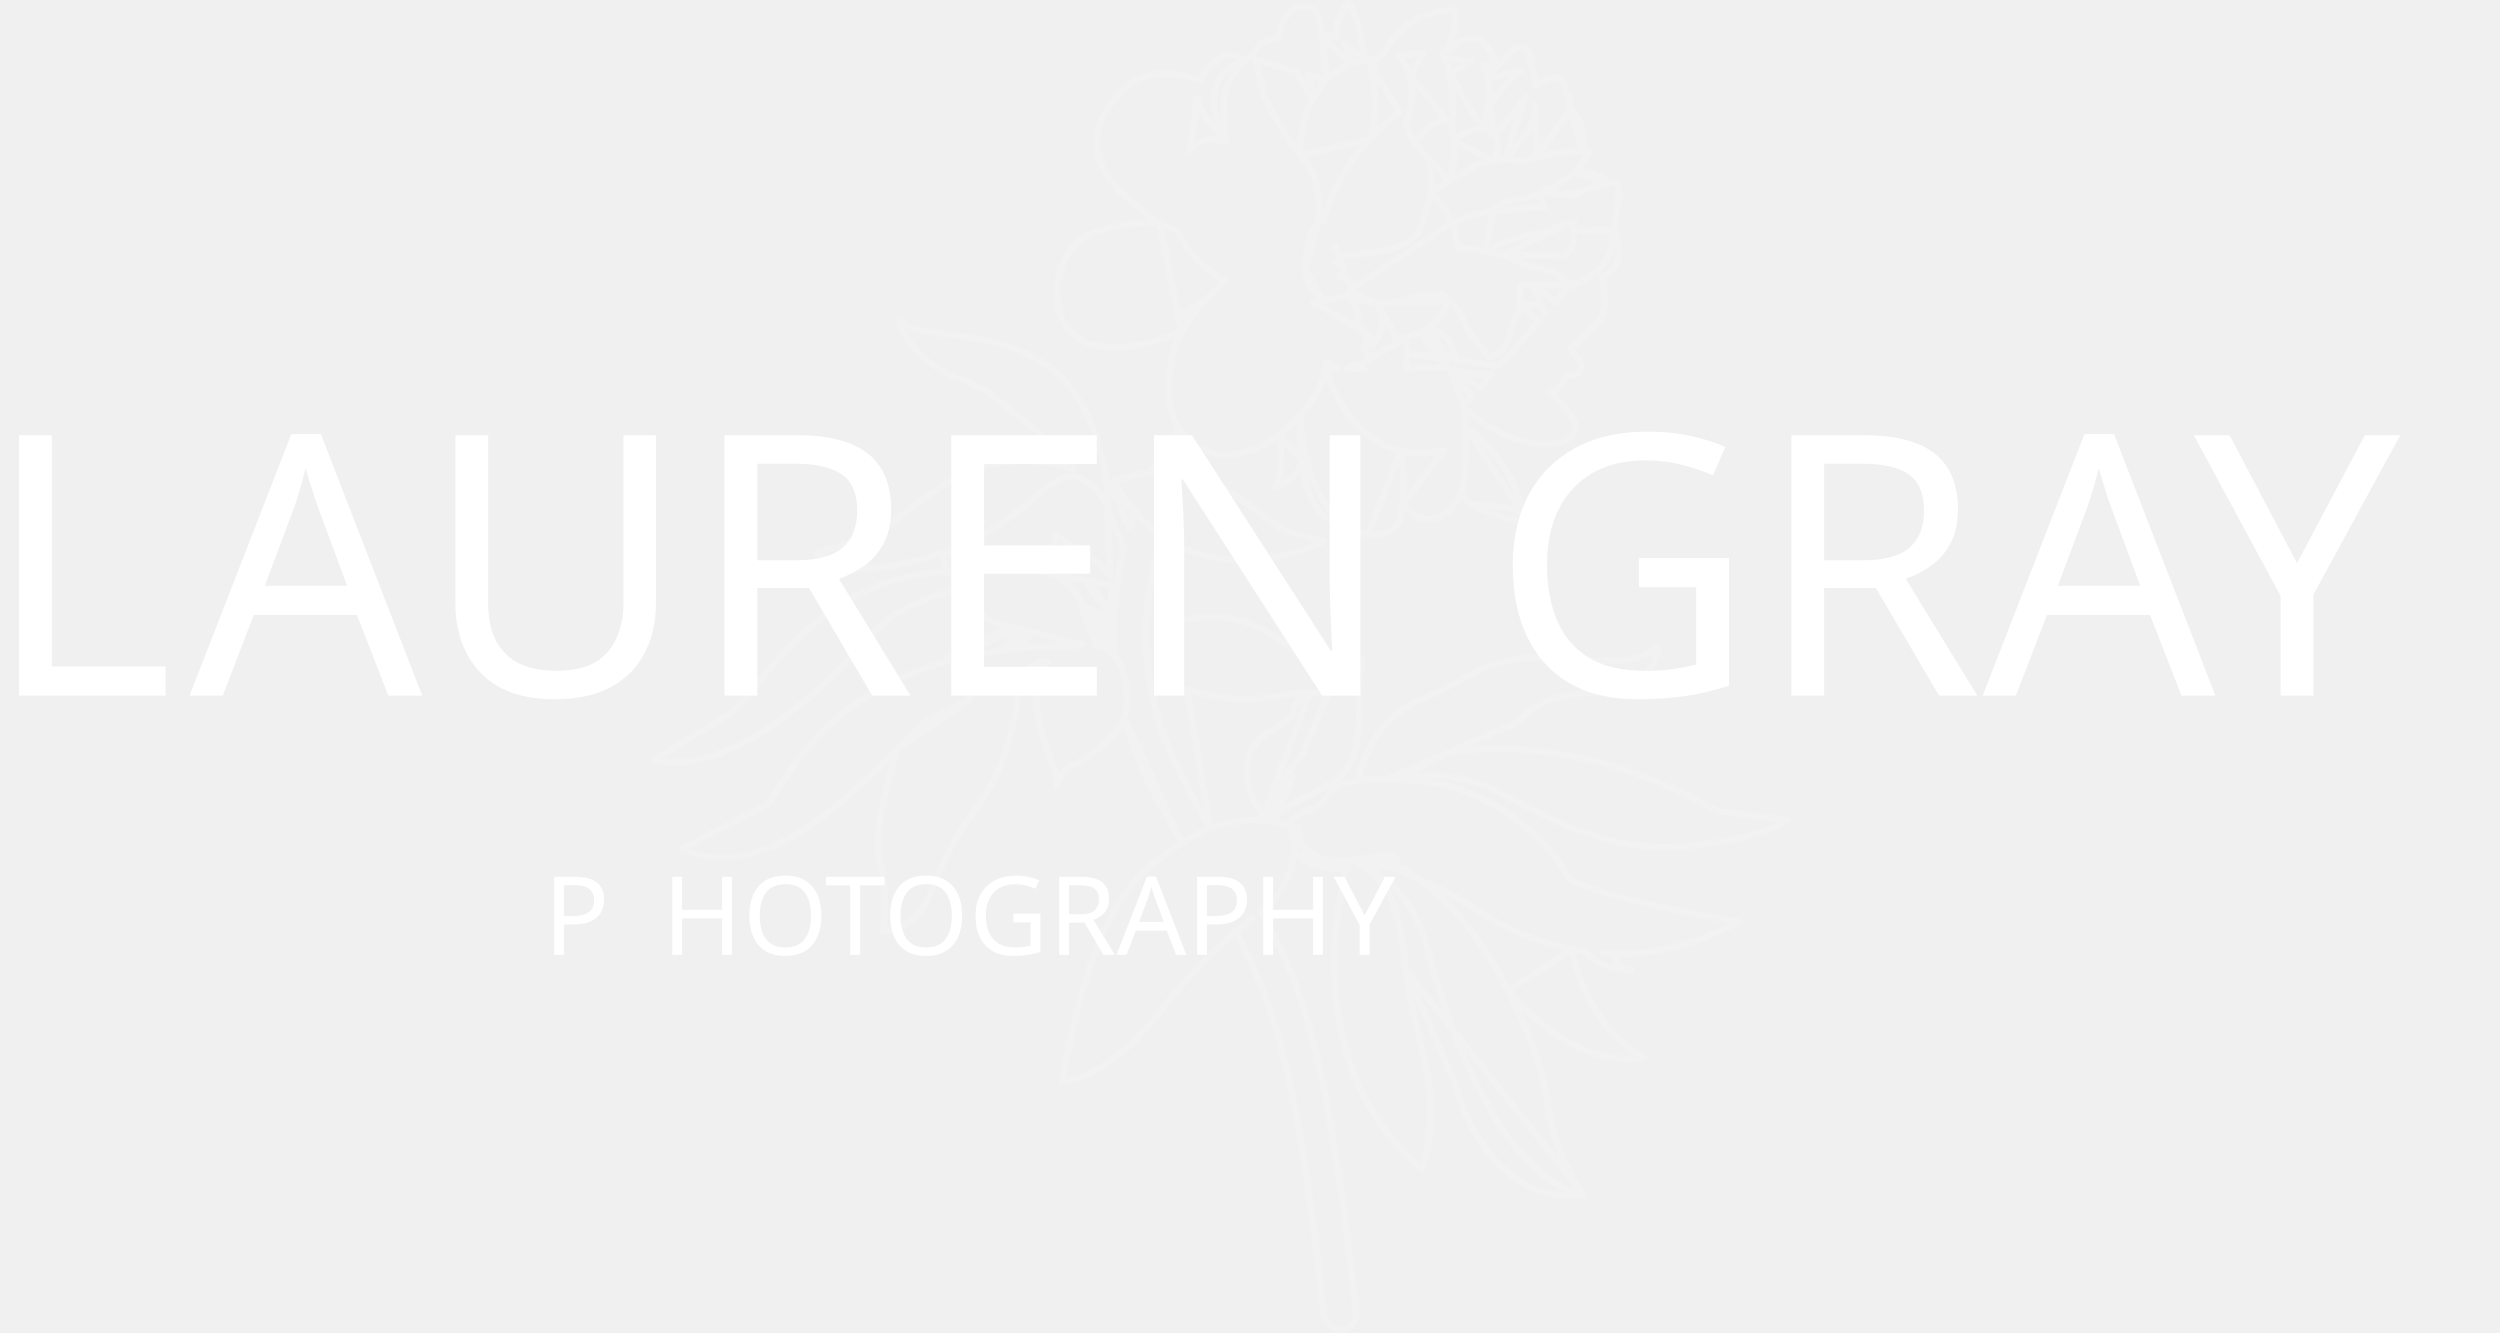
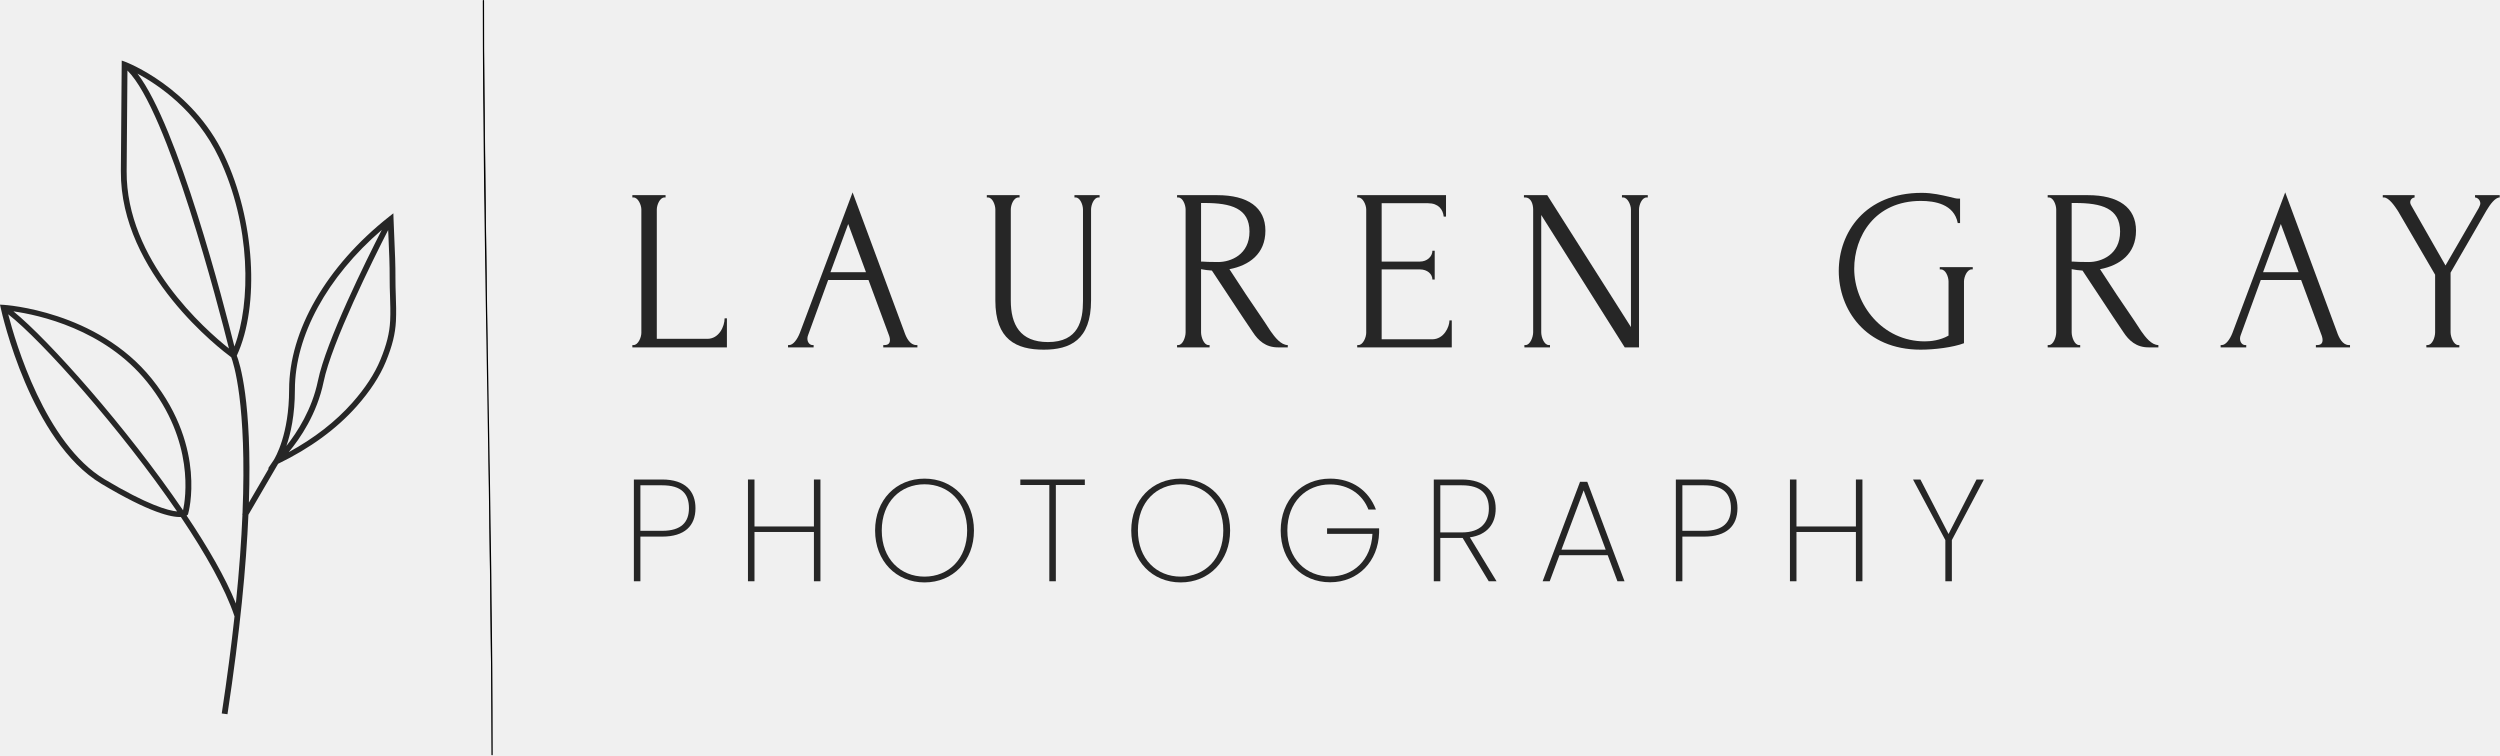
- <svg xmlns="http://www.w3.org/2000/svg" width="100%" height="100%" viewBox="0 0 574 306" version="1.1" xml:space="preserve" style="fill-rule:evenodd;clip-rule:evenodd;stroke-linejoin:round;stroke-miterlimit:10;">
-   <g>
-     <path d="M269.989,142.813c3.279,-0.945 7.573,-1.55 12.617,-0.813c9.28,1.355 19.215,11.018 23.191,15.268l0.001,-0.002l7.082,-5.901l0.001,-0.001l-0.001,0.001l0.001,-0.001c0,0 -1.176,5.421 -0.98,8.542c0.197,3.121 1.271,15.335 -5.684,19.561c-5.646,3.428 -11.251,5.461 -13.152,7.677l-0.68,1.595c-0.004,-0.555 0.238,-1.08 0.68,-1.595l3.801,-8.92l-6.116,10.259c3.647,0.449 5.866,1.547 5.866,1.547c2.793,11.707 -6.61,19.011 -6.61,19.011c0,0 -0.148,0.098 -0.428,0.295c9.172,15.999 15.706,34.613 21.723,91.663c0.399,3.744 -2.878,4.206 -2.878,4.206c-3.822,0.259 -4.546,-3.532 -4.546,-3.532c-5.587,-53.923 -11.744,-72.563 -20.104,-87.636l3.782,-3.205c-4.044,3.109 -12.548,10.282 -21.357,21.624c-12.203,15.705 -22.34,15.983 -22.34,15.983c7.202,-40.09 16.31,-48.217 29.246,-55.928c1.633,-0.975 3.228,-1.743 4.77,-2.341c-2.4,-4.082 -4.944,-8.688 -7.628,-14.153c-4.547,-9.254 -6.565,-18.294 -7.008,-26.684l-0.043,-0.429l-0.48,-0.112c0,0 0.162,0.021 0.476,0.065l-0.279,-2.817c0,0 0.078,-0.058 0.23,-0.161c-0.026,-8.551 1.516,-16.331 3.544,-22.848l3.303,19.782Zm47.097,36.065l-5.283,-0.146c0,0 2.744,-13.498 14.305,-18.091c11.561,-4.59 15.576,-10.316 28.901,-9.565c13.326,0.75 20.866,1.848 25.671,-2.741c0,0 0.388,9.641 -14.405,10.559c-14.794,0.921 -15.872,5.971 -18.808,7.348c-2.848,1.336 -27.396,11.978 -28.929,12.642c0.725,0.012 1.489,0.037 2.292,0.078l11.87,-6.228c27.628,-3.76 50.23,7.285 59.245,12.245c0.889,0.488 1.78,0.913 2.665,1.282l15.652,2.034c0.002,0 0.002,-0.001 0.002,-0.001l0,0.001l0.001,0l-0.002,0.001c-0.076,0.084 -3.64,3.96 -22.924,5.959c-19.498,2.019 -33.698,-7.9 -44.871,-13.136c-11.036,-5.171 -21.393,-2.228 -21.636,-2.157c2.857,0.143 6.218,0.475 10.173,1.058c0,0 18.807,3.681 29.487,21.86c0.57,0.29 1.126,0.565 1.669,0.822c9.503,4.502 37.134,8.911 37.134,8.911l-0.001,0l0.001,0l-0.003,0.001c-11.544,6.195 -22.106,7.879 -31.175,7.318l2.079,0.207c0,0 1.173,3.491 4.31,3.675c0,0 -7.131,0.07 -10.378,-4.279l0.02,0.002c-14.727,-2.021 -24.863,-9.614 -27.852,-11.426c-4.837,-2.932 -11.246,-5.592 -11.651,-5.759c15.745,8.937 28.647,37.702 30.364,50.485c1.725,12.848 7.168,20.58 8.449,22.25l0.272,0.343c-23.223,2.387 -29.786,-25.992 -29.786,-25.992l-11.171,-25.623c0,0 0.393,4.501 4.118,19.745c3.708,15.18 -0.358,25.805 -0.393,25.898l0,0.001l-0.001,-0.001l0,0c-27.343,-23.391 -19.732,-60.196 -17.341,-69.219c-7.934,1.126 -12.022,-3.515 -12.022,-3.515l12.022,3.515c0.177,-0.67 0.326,-1.187 0.43,-1.534c-11.759,0.314 -11.427,-6.229 -11.427,-7.194c0,-0.096 0.055,-0.24 0.169,-0.421l-2.968,-0.563c0,0 2.433,-2.802 5.079,-3.537c2.644,-0.739 3.329,-1.745 4.409,-3.489c0.772,-1.252 3.302,-3.54 12.238,-3.623Zm-6.173,18.832c2.242,1.107 7.094,4.088 9.024,9.858c2.545,7.624 2.836,15.247 2.836,15.247l10.998,13.86c6.113,16.111 15.969,34.597 29.959,37.755l-0.002,-0.002c-0.011,-0.014 -0.107,-0.128 -0.27,-0.341l-29.687,-37.412c-2.962,-7.809 -5.045,-15.06 -6.293,-19.737c-3.824,-14.329 -14.655,-18.148 -14.655,-18.148l4.955,0.055c2.321,0.364 4.609,1.229 6.839,2.491l-1.783,-1.751l-11.921,-1.875Zm35.396,29.745c0,0 14.385,18.434 31.139,15.266c0,0 -12.414,-5.471 -16.606,-24.741l-14.533,9.475Zm-139.536,-153.606c5.817,4.521 20.053,1.236 32.898,9.555c12.856,8.334 14.325,27.482 14.325,27.482c0,0 1.63,1.391 2.758,3.955l3.868,2.727c-0.33,0.924 -0.656,1.875 -0.966,2.854l-0.187,0.522c-0.748,-0.91 -1.566,-2.254 -2.02,-4.064c-0.184,-0.745 -0.425,-1.425 -0.695,-2.039l-2.663,-1.877l0.151,3.291c0.202,0.454 0.39,0.937 0.561,1.451c1.503,4.508 2.63,6.345 3.182,8.214l0.045,0.228c-1.441,5.855 -2.489,12.822 -2.372,20.515c0.017,0.026 0.034,0.052 0.051,0.079l-0.05,-0.041c0.003,0.177 0.006,0.354 0.01,0.531l0.078,1.687c0.073,0.009 0.145,0.017 0.214,0.026l-0.214,-0.026l0.07,1.519c2.377,2.751 3.176,7.515 2.882,11.833c-0.053,0.788 -0.252,1.577 -0.565,2.356l13.191,28.895c-2.463,-4.188 -5.083,-8.929 -7.857,-14.579c-2.38,-4.849 -4.125,-9.627 -5.349,-14.279c-2,4.922 -8.514,9.431 -11.468,10.855c-2.748,1.323 -3.61,3.652 -3.844,4.524l-0.076,0.342l-0.001,-0.003c0,0.002 0,0.003 0,0.003c0,-0.003 0,-0.005 0,-0.008c-0.005,-0.135 -0.004,-0.286 0.001,-0.453c-0.158,-4.525 -5.176,-11.625 -4.706,-21.122c0.154,-3.081 1.234,-5.296 2.642,-6.884c-0.043,-0.001 -0.63,-0.018 -1.645,0.057l-5.084,2.644c-0.246,21.195 -11.489,33.113 -11.489,33.113c0,0 -5.093,7.349 -8.522,16.714c-3.43,9.37 -11.074,9.37 -11.074,9.37l0,-0.002l0,0.001l0,-0.001c0.017,-0.127 1.163,-8.783 -0.881,-16.437c-2.054,-7.715 4.29,-25.641 4.29,-25.641l16.469,-11.286l-10.97,5.707c-13.07,13.045 -34.73,37.973 -55.241,28.742c-0.004,-0.001 -0.007,-0.002 -0.007,-0.002l0.001,0l0,0l0,0l19.812,-10.306c7.42,-11.319 20.687,-36.407 70.558,-36.321c0.9,-0.237 1.5,-0.302 1.529,-0.305c-0.077,-0.021 -3.741,-1.024 -11.333,-2.872l-2.966,3.584c0,0 0.468,-2.885 2.843,-3.614c-0.445,-0.108 -0.903,-0.219 -1.375,-0.333l-5,4.329c0.808,-2.21 4.406,-4.055 4.974,-4.335c-0.536,-0.13 -1.089,-0.263 -1.66,-0.4l-16.787,7.382c3.252,-4.706 15.828,-7.206 16.767,-7.387c-1.011,-0.242 -2.076,-0.495 -3.196,-0.76c-5.388,-1.273 -8.861,-4.741 -11.054,-8.185c-0.148,0.031 -12.691,2.716 -18.926,9.838c-6.27,7.162 -30.372,33.796 -50.653,29.295c0,0 -0.001,0 -0.001,0l18.093,-10.948c0.596,-0.63 1.196,-1.296 1.798,-1.999c10.285,-12.03 22.626,-29.478 47.612,-30.214c-1.042,-2.531 -1.386,-4.434 -1.39,-4.46c-0.505,0.179 -1.021,0.356 -1.548,0.531c-21.531,7.167 -27.038,-0.411 -27.038,-0.411l0,0l14.605,-4.767c2.654,-2.198 6.014,-4.903 9.862,-7.699c8.163,-5.939 18.719,-12.01 34.61,-6.821c0,0 0.001,0 0.001,0l0,0c0,0 -2.072,-2.736 -5.476,-6.264l-14.399,-11.554c-1.705,-0.957 -3.465,-1.788 -5.257,-2.43c-13.45,-4.825 -14.769,-13.64 -14.769,-13.64l0.002,0.002c-0.001,-0.002 -0.002,-0.002 -0.002,-0.002l0.023,0.018Zm114.007,123.719l-1.469,-1.443l-8.74,1.42c0.105,0.05 0.219,0.104 0.341,0.164c0.055,-0.011 4.356,-0.897 9.868,-0.141Zm-48.225,-39.387l5.34,31.981c5.066,-1.961 9.547,-2.087 12.854,-1.679c-0.024,-0.061 -1.318,-3.494 6.162,-12.596c0.689,-0.839 1.386,-1.73 2.083,-2.655l6.003,-14.088c-2.835,-0.098 -7.31,-0.142 -9.849,0.394c-3.029,0.639 -12.142,2.319 -22.593,-1.357Zm17.154,30.114c0,0 0.346,-1.112 -1.911,-4.876c-2.251,-3.768 -2.843,-11.572 3.43,-15.341c6.269,-3.762 5.29,-3.028 5.781,-5.235c0.488,-2.203 3.72,-3.753 3.72,-3.753l-11.02,29.205Zm-36.347,-39.672c0.953,0.398 1.765,1.019 2.447,1.806c-0.033,-0.507 -0.06,-1.011 -0.083,-1.513l-2.364,-0.293Zm-4.207,-7.221c1.744,4.933 2.603,6.9 2.61,6.914l1.058,0.111c0.185,0.057 0.364,0.123 0.539,0.196c0.177,0.022 1.41,0.175 2.364,0.293c-0.025,-0.565 -0.044,-1.126 -0.057,-1.684l-0.025,-0.543l-6.489,-5.287Zm1.141,3.151c0,0 2.152,0.799 4.361,4.229l-4.361,-4.229Zm3.946,-28.298c-2.744,-6.175 -8.034,-6.952 -8.034,-6.952c-7.815,0.873 -9.96,10.467 -30.049,17.583l0,0c0.068,0.021 6.908,2.135 12.955,2.517c6.073,0.378 16.557,1.851 19.004,9.013c0.375,1.096 0.72,2.089 1.037,2.985c0.099,0.033 3.971,1.347 6.487,5.236l-0.131,-2.838l-7.17,-4.741c0,0 3.766,0.618 7.168,4.695l-0.115,-2.486c-2.06,-2.057 -4.328,-5.052 -6.383,-8.035l-7.024,-1.04c0,0 -0.724,-4.327 0.447,-9.429c0,0 1.571,1.511 4.217,2.797c1.73,0.839 5.671,3.293 8.331,6.743l-0.74,-16.048Zm1.15,24.952l-0.326,-7.078l-5.186,-0.768l5.512,7.846Zm51.497,-132.53c-0.687,-4.108 2.516,-7.927 2.516,-7.927c3.23,3.168 3.694,12.768 3.694,12.768l-4.376,-3.371c0.73,0.958 1.323,2.386 1.587,4.498c1.218,-0.486 2.56,-0.869 4.039,-1.127c0,0 0.168,0.516 0.385,1.444c0.033,-0.042 1.114,-1.391 2.561,-2.292c5.982,-11.357 16.65,-10.267 16.65,-10.267c0.587,7.028 -2.659,9.84 -2.659,9.84l-0.004,0c1.532,2.965 2.951,8.143 2.013,16.724c0.606,2.49 1.298,7.323 -0.526,12.61c1.713,-1.027 3.748,-2.229 5.732,-3.356c1.375,-0.782 2.846,-1.21 4.247,-1.42l-8.803,-4.366c0,0 2.35,-3.029 7.351,-3.029c0,0 1.1,0.559 1.9,1.657l-1.433,-7.027c0,0 4.77,-5.995 7.613,-8.077l-7.69,2.133c0.489,2.742 0.505,6.661 -1.42,11.314l-7.271,-12.14c0,0 1.889,-2.055 4.654,-2.984l-5.91,-1.079c0,0 2.205,-4.326 6.172,-4.46c3.97,-0.139 5.773,6.641 5.773,6.641l-2.931,-0.535c0.303,0.727 0.68,1.828 0.933,3.241c0.103,-0.152 4.927,-7.284 7.413,-7.284c2.517,0 2.486,4.54 2.486,4.54l-0.003,0.001c0.25,0.169 0.385,0.474 0.451,0.831l0,-0.001c0,0 0.275,1.466 0.439,3.49c0.047,-0.028 2.988,-1.832 4.547,-1.832c1.568,0 2.005,0.549 2.104,1.375c0.098,0.827 0,2.11 0.979,2.665c0.981,0.551 0,4.133 -0.585,4.775c-0.58,0.636 -6.66,9.283 -6.768,9.436c2.829,-0.715 7.179,-1.493 12.058,-1.226c0,0 -1.869,6.119 -11.798,9.705c0.227,-0.021 4.113,-0.357 8.557,0.204l0.009,-0.324c0,0 6.464,-2.507 8.819,-2.439c2.348,0.07 0.733,5.994 0.733,5.994l-0.542,4.836l-9.25,0.169l0.06,-2.137l-0.392,0.115c1.423,6.805 -2.17,7.809 -2.17,7.809l-13.834,-0.226l15.489,-7.431l-2.88,0.848c-0.929,0.627 -2.438,1.213 -4.85,1.666c-7.292,1.368 -11.665,3.91 -11.734,3.951c2.987,0.575 5.382,1.367 6.001,1.701c1.027,0.549 3.822,1.924 6.907,2.34c3.061,0.407 6.986,3.766 7.053,3.823l0,0c0,0 9.797,-2.558 9.6,-12.628c0,0 3.724,8.653 -2.936,10.643c0,0 1.957,6.791 -0.196,9.734c-2.159,2.936 -6.857,6.796 -6.857,6.796l2.545,3.486c0,0 0.587,2.943 -3.526,2.758c0,0 -1.862,4.409 -4.069,3.761c0,0 1.473,0.557 4.999,5.1c3.528,4.549 -1.615,6.201 -1.615,6.201c-0.403,0.11 -0.806,0.203 -1.206,0.281l0,0l0,0c-10.641,2.075 -20.009,-6.574 -21.622,-8.161c0.311,1.353 0.369,2.557 0.27,3.612l0.002,-0.003c0,0 0.033,0.205 0.062,0.966c12.014,9.014 13.228,19.885 13.248,20.069c2.234,0.773 4.907,1.142 4.907,1.142c-6.799,1.348 -13.008,-1.372 -16.508,-3.431l-0.005,0l-0.026,-0.018c-1.853,-1.093 -2.938,-1.995 -2.938,-1.995l2.938,1.995c0.01,0.006 0.021,0.012 0.031,0.018c0.201,0.005 7.651,0.212 9.822,1.501c0.502,0.298 1.12,0.56 1.777,0.787l-13.246,-20.066c0.048,1.208 0.088,3.817 -0.018,9.226c-0.177,8.815 -5.118,11.984 -8.645,11.984c-3.526,0 -5.546,-3.584 -5.546,-3.584l9.333,-12.266c-2.171,0.557 -5.827,1.104 -9.984,0.101c0.03,0.219 1.768,12.89 -0.567,16.575c-1.257,1.991 -3.694,2.955 -6.836,2.662l7.401,-19.237c-1.647,-0.398 -3.373,-1.039 -5.116,-2.019c-8.707,-4.897 -11.966,-16.376 -12.047,-16.665c-0.888,3.873 -2.742,6.846 -4.628,9.107l0.001,0.003l-0.002,-0.002c-1.861,2.232 -3.754,3.771 -4.781,4.799c-2.199,2.194 -11.238,8.489 -19.002,4.326c-0.326,0.472 -1.715,2.533 -3.465,5.864c2.031,0.393 4.109,1.049 6.151,2.071c7.337,3.666 11.613,8.187 16.6,10.924l8.531,2.438l0.002,0l-0.001,0l0,0l0,0c-0.157,0.081 -30.905,15.905 -48.2,-13.773l-0.001,-0.001l0.001,0.001l0,-0.001c0,0 4.54,-1.921 10.595,-2.13l-1.675,-0.142c2.794,-5.701 5.193,-9.051 5.355,-9.276l3.077,1.958c-0.828,-0.719 -1.529,-1.494 -2.115,-2.324l0,0.002l-0.001,-0.003c-2.965,-4.201 -2.982,-9.801 -1.721,-16.603c0.962,-5.179 4.5,-9.87 7.519,-13.065c-0.106,0.087 -2.537,2.057 -6.012,4.344l0.554,2.796c0,0 -6.308,2.957 -13.135,3.55l-0.012,0.003l0.005,-0.003c-2.607,0.226 -5.29,0.107 -7.726,-0.653c-8.822,-2.758 -9.698,-14.878 -4.408,-21.768c5.291,-6.888 20.344,-6.021 20.344,-6.021l4.22,21.298l6.172,-3.548c2.519,-2.665 4.677,-4.289 4.677,-4.289c-6.227,-3.758 -9.419,-7.945 -10.916,-11.843c-0.402,0.047 -3.584,0.082 -12.695,-8.451c-9.797,-9.184 -5.876,-18.553 0.981,-24.432c6.794,-5.823 16.617,-1.568 16.801,-1.487c0.98,-2.098 2.787,-3.793 4.36,-4.94c3.528,-2.573 5.558,0.886 5.558,0.886c0,0 -12.024,2.05 -3.99,18.031l0,0c0,0 -0.389,-2.937 -0.389,-9.183c0,-6.111 6.603,-10.807 6.882,-11.002c0.616,-1.36 2.061,-3.327 5.265,-3.327c0,0 1.764,-7.896 6.271,-7.531c3.482,0.285 3.921,3.97 4.123,7.07c0.018,-0.006 1.643,-0.516 3.308,0.215Zm-119.313,118.331c0.062,0.043 1.126,0.766 2.701,1.147c-1.683,-0.566 -2.648,-1.116 -2.701,-1.147Zm111.306,-21.174c-0.695,-5.529 -0.334,-10.55 -0.334,-10.55c0,0 0.126,23.706 15.602,27.423c0.008,0.001 0.015,0.002 0.023,0.003l-0.001,0.003c-0.007,-0.002 -0.015,-0.004 -0.022,-0.006c-2.725,-0.26 -5.977,-1.464 -9.45,-3.763c-3.612,-2.389 -5.171,-7.967 -5.818,-13.107c-1.065,4.977 -6.28,6.038 -6.28,6.038c2.646,-3.121 1.127,-12.079 1.127,-12.079l5.153,6.038Zm33.936,-21.482l1.714,4.975c0.701,1.334 1.174,2.568 1.47,3.701l2.037,-2.247c-1.403,-1.434 -2.182,-2.419 -2.182,-2.419l-2.4,-3.676l6.194,4.317l2.833,-3.126c-1.163,-0.007 -2.233,-0.006 -3.148,0.006c-2.124,0.031 -3.833,-0.356 -5.169,-0.887l0,0l0,0c-0.502,-0.199 -0.951,-0.419 -1.349,-0.644Zm-28.161,-1.268l0.044,0.186c-0.08,0.519 -0.176,1.023 -0.289,1.513l2.523,-0.038l-2.278,-1.661Zm8.047,0.368c-1.218,0.172 -2.532,0.76 -3.472,1.258l4.021,-0.061c-0.375,-0.694 -0.559,-1.191 -0.559,-1.191l0.01,-0.006Zm14.811,-47.703c2.985,4.438 -0.18,14.899 -1.998,17.628c-1.956,2.936 -7.64,4.223 -7.64,4.223l-10.285,1.33l-0.002,-0.003l0,0.004c0.049,0.872 -1.571,1.057 -0.979,1.284c0.586,0.23 1.664,0.091 1.91,1.334c0.242,1.238 -1.472,1.746 -0.931,2.018c0.537,0.276 2.302,0.415 2.499,1.426c0.163,0.838 0.09,2.09 -1.209,2.859l7.529,1.898l0,0l16.408,-0.628c-4.163,8.953 -12.295,8.496 -12.295,8.496l-4.096,-7.836c2.71,5.335 -1.292,9.308 -1.292,9.308c0.098,-2.114 -3.528,-4.224 -3.528,-4.224c0.869,-5.972 -2.621,-6.985 -2.726,-7.014c-0.264,0.156 -0.577,0.293 -0.95,0.402c-2.2,0.642 -4.113,0.642 -4.113,0.642l-4.121,-6.824l0.699,2.962l3.422,3.862c-0.917,0.021 -1.677,0.308 -2.335,0.741l0.035,0.148c0.052,-0.091 0.106,-0.181 0.162,-0.272l12.177,7.098l-0.488,4.04c1.139,0.655 0.922,1.505 0.56,2.086l8.456,-4.944c1.177,1.639 0.488,4.876 0.296,6.483c-0.01,0.081 -0.026,0.158 -0.048,0.23l10.184,-0.155c-1.721,-0.974 -2.495,-2.05 -2.495,-2.05l-7.276,-1.233l7.118,1.009l-4.074,-5.779c0,0 4.297,1.451 4.238,5.802l2.218,0.314l-4.559,-7.252c0,0 5.271,0.999 6.087,7.469l10.06,1.426l9.297,-10.258l-4.332,-3.754c0,0 3.707,-1.418 5.768,1.953l-2.99,-6.534l-2.94,0c0,0 0.439,5.13 -0.736,7.195c-1.175,2.068 -1.471,2.895 -1.762,5.098c-0.295,2.205 -4.41,4.271 -4.41,4.271c0,0 -5.142,-5.647 -6.172,-8.677c-1.013,-2.992 -4.881,-5.805 -4.987,-5.882c-0.449,0.073 -0.951,0.112 -1.515,0.138c-3.934,0.184 -5.99,0.646 -6.774,1.197c-0.782,0.549 -4.9,1.195 -6.762,0.733c-1.863,-0.457 -5.862,-2.877 -5.862,-2.877l23.428,-15.482l0.001,-0.001c-1.803,-4.383 -4.898,-6.995 -4.898,-6.995c0,0 1.804,-1.12 4.281,-2.605l-5.253,-5.828Zm32.564,29.715l-8.201,0c0.087,0.056 3.147,2.015 5.332,4.165l0.13,-0.144c-0.02,-0.002 -0.031,-0.003 -0.031,-0.003l2.77,-4.018Zm0.652,0.279l0.253,-0.279l-0.767,0c0.199,0.071 0.369,0.167 0.514,0.279Zm-46.3,-33.782l-15.857,3.758c0.374,0.475 0.736,0.913 1.081,1.307c4.507,5.144 2.936,14.143 2.936,14.143c-2.744,2.404 -2.923,9.782 -2.935,10.734l0.013,0.053l2.922,-10.787c0,0 0.507,-0.358 1.304,-0.631l-0.127,-0.288c0,0 2.848,-9.67 10.663,-18.289Zm-7.906,24.547c-0.28,0.109 -0.428,0.245 -0.258,0.492c0.297,0.429 0.652,0.705 0.92,1.013l-0.662,-1.505Zm46.475,-11.94c-2.208,0.797 -4.814,1.468 -7.886,1.919c-1.588,1.777 -4.316,2.387 -6.025,2.619c-2.039,0.273 -5.631,2.035 -5.704,2.071c0.691,1.679 1.192,3.618 1.256,5.769l0.004,-0.01l0.001,0l-0.001,0l0.004,0c2.155,-0.005 4.395,0.282 6.375,0.663l1.886,-9.183l11.889,-0.948l-1.799,-2.9Zm8.575,-5.086c0,0 4.553,-0.851 7.493,2.524l-7.493,-2.524Zm-9.03,-15.422c-0.124,2.067 -0.524,4.11 -1.457,5.526c-2.664,4.04 -5.418,6.978 -5.481,7.045c2.19,0.053 3.767,0.486 3.767,0.486l0,0.001c0.002,-0.001 1.264,-0.498 3.374,-1.032l-0.203,-12.026Zm-2.392,-1.9c-2.516,3.883 -6.903,8.844 -6.956,8.904c0.901,1.237 1.422,3.159 -0.442,5.736c1.007,-0.151 1.978,-0.19 2.851,-0.169l4.547,-14.471Zm-52.555,-5.713l-9.312,-2.702l1.937,8.205c2.271,4.868 5.554,10.189 8.249,13.64c-0.035,-1.32 -0.07,-10.922 6.058,-17.132l-4.049,-1.175c0.364,1.541 0.655,3.361 0.839,5.512l-3.722,-6.348Zm65.742,18.357c0,0 1.737,-5.721 -3.025,-10.177l3.025,10.177Zm-36.716,-22.418l-5.755,0.176c1.674,1.676 5.351,6.637 1.944,15.593l0,-0.001c0.492,2.021 1.548,4.647 3.814,6.609l-1.75,-1.94c0,0 2.344,-4.2 7.109,-5.449l-8.036,-9.816l2.674,-5.172Zm-51.748,10.345l-1.735,11.816c3.35,-3.992 8.254,-2.125 8.288,-2.112l-3.719,-4.59c-1.705,-1.804 -2.562,-3.52 -2.834,-5.114Zm39.859,-7.765c0.65,2.781 1.741,9.247 0.092,16.563c1.889,-2.03 4.058,-3.992 6.535,-5.743l-6.627,-10.82Zm-11.154,-6.504c0.059,0.912 0.097,1.774 0.187,2.484c0.387,3.07 0.752,7.37 0.764,7.509c1.517,-1.537 3.412,-2.866 5.778,-3.81l-6.729,-6.183Z" style="fill:none;fill-rule:nonzero;stroke:#f2f2f2;stroke-width:1.5px;" />
-     <text x="-3.767px" y="159.705px" style="font-family:'Forum';font-size:83.714px;fill:#fff;">L<tspan x="43.531px 101.294px 158.554px 212.131px 261.103px 322.047px 352.184px 415.555px 469.132px 517.1px " y="159.705px 159.705px 159.705px 159.705px 159.705px 159.705px 159.705px 159.705px 159.705px 159.705px ">AUREN GRAY</tspan>
-     </text>
-     <text x="124.813px" y="219.23px" style="font-family:'Poppins-Regular', 'Poppins';font-size:25.114px;fill:#fff;">P<tspan x="151.911px 181.822px 214.119px 240.263px 272.559px 304.655px 332.482px 361.966px 389.064px 418.975px " y="219.23px 219.23px 219.23px 219.23px 219.23px 219.23px 219.23px 219.23px 219.23px 219.23px ">HOTOGRAPHY</tspan>
-     </text>
+ <svg xmlns="http://www.w3.org/2000/svg" width="100%" height="100%" viewBox="0 0 6185 1869" version="1.1" xml:space="preserve" style="fill-rule:evenodd;clip-rule:evenodd;stroke-linecap:round;stroke-linejoin:round;stroke-miterlimit:1.5;">
+   <path id="line" d="M1196,1.563c0,610.429 21.351,1296.04 21.351,1865.37" style="fill:#262626;stroke:#000;stroke-width:3.13px;" />
+   <g transform="matrix(9.81446,0,0,9.81446,-11596.2,-13381.2)">
+     <g transform="matrix(58.1343,0,0,58.1343,1338.33,1450.98)">
+       <path d="M0.045,0l0.41,0l0,-0.126l-0.01,0c0,0.035 -0.024,0.089 -0.075,0.089l-0.219,0l0,-0.561c0,-0.019 0.013,-0.052 0.033,-0.052l0.005,0l0,-0.01l-0.144,0l0,0.01l0.005,0c0.02,0 0.034,0.033 0.034,0.052l0,0.535c0,0.02 -0.014,0.053 -0.034,0.053l-0.005,0l0,0.01Z" style="fill:#262626;fill-rule:nonzero;" />
+     </g>
+     <g transform="matrix(58.1343,0,0,58.1343,1379.37,1450.98)">
+       <path d="M0.427,0l0.148,0l0,-0.01l-0.005,0c-0.027,0 -0.043,-0.031 -0.052,-0.058l-0.224,-0.604l-0.229,0.61c-0.011,0.028 -0.029,0.052 -0.046,0.052l-0.005,0l0,0.01l0.111,0l0,-0.01l-0.005,0c-0.011,0 -0.022,-0.011 -0.022,-0.028c0,-0.005 0.001,-0.01 0.003,-0.015l0.087,-0.239l0.175,0l0.09,0.243c0.002,0.006 0.003,0.012 0.003,0.017c0,0.015 -0.008,0.022 -0.024,0.022l-0.005,0l0,0.01Zm-0.152,-0.535l0.077,0.209l-0.154,0l0.077,-0.209Z" style="fill:#262626;fill-rule:nonzero;" />
+     </g>
+     <g transform="matrix(58.1343,0,0,58.1343,1427.68,1450.98)">
+       <path d="M0.045,-0.65l0.005,0c0.02,0 0.032,0.033 0.032,0.052l0,0.395c0,0.169 0.09,0.213 0.21,0.213c0.113,0 0.205,-0.041 0.205,-0.214l0,-0.394c0,-0.019 0.012,-0.052 0.032,-0.052l0.005,0l0,-0.01l-0.109,0l0,0.01l0.005,0c0.02,0 0.032,0.033 0.032,0.052l0,0.397c0,0.084 -0.019,0.178 -0.152,0.178c-0.121,0 -0.161,-0.076 -0.161,-0.18l0,-0.395c0,-0.019 0.012,-0.052 0.033,-0.052l0.005,0l0,-0.01l-0.142,0l0,0.01Z" style="fill:#262626;fill-rule:nonzero;" />
+     </g>
+     <g transform="matrix(58.1343,0,0,58.1343,1475.64,1450.98)">
+       <path d="M0.181,-0.01c-0.02,0 -0.032,-0.035 -0.032,-0.055l0,-0.274c0.015,0.003 0.032,0.005 0.047,0.006c0.059,0.088 0.118,0.18 0.178,0.268c0.023,0.035 0.055,0.065 0.108,0.065l0.043,0l0,-0.01c-0.03,0 -0.056,-0.034 -0.075,-0.061c-0.035,-0.055 -0.071,-0.105 -0.106,-0.158l-0.072,-0.11c0.085,-0.016 0.156,-0.066 0.156,-0.167c0,-0.101 -0.076,-0.154 -0.209,-0.154l-0.174,0l0,0.01l0.005,0c0.02,0 0.032,0.033 0.032,0.052l0,0.533c0,0.02 -0.012,0.055 -0.032,0.055l-0.005,0l0,0.01l0.141,0l0,-0.01l-0.005,0Zm-0.017,-0.616c0.115,0 0.195,0.023 0.195,0.124c0,0.1 -0.081,0.132 -0.136,0.132c-0.035,0 -0.058,-0.001 -0.069,-0.002l-0.005,0l0,-0.254l0.015,0Z" style="fill:#262626;fill-rule:nonzero;" />
+     </g>
+     <g transform="matrix(58.1343,0,0,58.1343,1521.05,1450.98)">
+       <path d="M0.045,0l0.41,0l0,-0.117l-0.01,0c0,0.028 -0.024,0.082 -0.075,0.082l-0.219,0l0,-0.303l0.166,0c0.032,0 0.054,0.02 0.054,0.044l0.01,0l0,-0.125l-0.01,0c0,0.025 -0.023,0.047 -0.054,0.047l-0.166,0l0,-0.253l0.201,0c0.045,0 0.065,0.027 0.068,0.058l0.01,0l0,-0.093l-0.385,0l0,0.01l0.005,0c0.02,0 0.034,0.033 0.034,0.052l0,0.535c0,0.02 -0.014,0.053 -0.034,0.053l-0.005,0l0,0.01Z" style="fill:#262626;fill-rule:nonzero;" />
+     </g>
+     <g transform="matrix(58.1343,0,0,58.1343,1563.25,1450.98)">
+       <path d="M0.15,-0.01c-0.021,0 -0.033,-0.035 -0.033,-0.055l0,-0.509l0.362,0.574l0.062,0l0,-0.598c0,-0.019 0.012,-0.052 0.033,-0.052l0.005,0l0,-0.01l-0.112,0l0,0.01l0.005,0c0.02,0 0.034,0.033 0.034,0.052l0,0.51l-0.363,-0.572l-0.101,0l0,0.01l0.005,0c0.028,0 0.035,0.033 0.035,0.052l0,0.533c0,0.02 -0.013,0.055 -0.033,0.055l-0.005,0l0,0.01l0.111,0l0,-0.01l-0.005,0Z" style="fill:#262626;fill-rule:nonzero;" />
+     </g>
+     <g transform="matrix(58.1343,0,0,58.1343,1642.9,1450.98)">
+       <path d="M0.475,-0.338l0.005,0c0.021,0 0.033,0.033 0.033,0.052l0,0.235c-0.037,0.021 -0.078,0.025 -0.103,0.025c-0.184,0 -0.306,-0.16 -0.306,-0.315c0,-0.139 0.088,-0.294 0.289,-0.294c0.059,0 0.144,0.013 0.16,0.096l0.01,0l0,-0.106l-0.009,0c-0.009,0 -0.022,-0.004 -0.039,-0.008c-0.031,-0.007 -0.071,-0.017 -0.118,-0.017c-0.247,0 -0.36,0.173 -0.36,0.339c0,0.165 0.114,0.341 0.355,0.341c0.06,0 0.141,-0.01 0.188,-0.028l0,-0.268c0,-0.019 0.013,-0.052 0.033,-0.052l0.005,0l0,-0.01l-0.143,0l0,0.01Z" style="fill:#262626;fill-rule:nonzero;" />
+     </g>
+     <g transform="matrix(58.1343,0,0,58.1343,1695.1,1450.98)">
+       <path d="M0.181,-0.01c-0.02,0 -0.032,-0.035 -0.032,-0.055l0,-0.274c0.015,0.003 0.032,0.005 0.047,0.006c0.059,0.088 0.118,0.18 0.178,0.268c0.023,0.035 0.055,0.065 0.108,0.065l0.043,0l0,-0.01c-0.03,0 -0.056,-0.034 -0.075,-0.061c-0.035,-0.055 -0.071,-0.105 -0.106,-0.158l-0.072,-0.11c0.085,-0.016 0.156,-0.066 0.156,-0.167c0,-0.101 -0.076,-0.154 -0.209,-0.154l-0.174,0l0,0.01l0.005,0c0.02,0 0.032,0.033 0.032,0.052l0,0.533c0,0.02 -0.012,0.055 -0.032,0.055l-0.005,0l0,0.01l0.141,0l0,-0.01l-0.005,0Zm-0.017,-0.616c0.115,0 0.195,0.023 0.195,0.124c0,0.1 -0.081,0.132 -0.136,0.132c-0.035,0 -0.058,-0.001 -0.069,-0.002l-0.005,0l0,-0.254l0.015,0Z" style="fill:#262626;fill-rule:nonzero;" />
+     </g>
+     <g transform="matrix(58.1343,0,0,58.1343,1740.5,1450.98)">
+       <path d="M0.427,0l0.148,0l0,-0.01l-0.005,0c-0.027,0 -0.043,-0.031 -0.052,-0.058l-0.224,-0.604l-0.229,0.61c-0.011,0.028 -0.029,0.052 -0.046,0.052l-0.005,0l0,0.01l0.111,0l0,-0.01l-0.005,0c-0.011,0 -0.022,-0.011 -0.022,-0.028c0,-0.005 0.001,-0.01 0.003,-0.015l0.087,-0.239l0.175,0l0.09,0.243c0.002,0.006 0.003,0.012 0.003,0.017c0,0.015 -0.008,0.022 -0.024,0.022l-0.005,0l0,0.01Zm-0.152,-0.535l0.077,0.209l-0.154,0l0.077,-0.209Z" style="fill:#262626;fill-rule:nonzero;" />
+     </g>
+     <g transform="matrix(58.1343,0,0,58.1343,1782.01,1450.98)">
+       <path d="M0.003,-0.65l0.005,0c0.022,0 0.048,0.039 0.061,0.059l0.161,0.276l0,0.25c0,0.021 -0.012,0.055 -0.033,0.055l-0.005,0l0,0.01l0.143,0l0,-0.01l-0.005,0c-0.02,0 -0.033,-0.036 -0.033,-0.055l0,-0.259l0.156,-0.27c0.015,-0.025 0.037,-0.056 0.057,-0.056l0,-0.01l-0.107,0l0,0.01c0.003,0 0.02,0.003 0.023,0.024c0,0.008 -0.002,0.011 -0.007,0.022l-0.144,0.249l-0.15,-0.263c-0.002,-0.004 -0.003,-0.008 -0.003,-0.011c0,-0.013 0.01,-0.02 0.019,-0.021l0,-0.01l-0.138,0l0,0.01Z" style="fill:#262626;fill-rule:nonzero;" />
+     </g>
+     <g transform="matrix(36.5415,0,0,36.5415,1338.33,1509.94)">
+       <path d="M0.127,-0.348l0,-0.314l0.15,0c0.134,0 0.185,0.059 0.185,0.158c0,0.095 -0.051,0.156 -0.185,0.156l-0.15,0Zm0.38,-0.156c0,-0.116 -0.069,-0.198 -0.23,-0.198l-0.195,0l0,0.702l0.045,0l0,-0.308l0.15,0c0.155,0 0.23,-0.074 0.23,-0.196Z" style="fill:#262626;fill-rule:nonzero;" />
+     </g>
+     <g transform="matrix(36.5415,0,0,36.5415,1367.09,1509.94)">
+       <path d="M0.537,0l0.045,0l0,-0.702l-0.045,0l0,0.324l-0.41,0l0,-0.324l-0.045,0l0,0.702l0.045,0l0,-0.34l0.41,0l0,0.34Z" style="fill:#262626;fill-rule:nonzero;" />
+     </g>
+     <g transform="matrix(36.5415,0,0,36.5415,1400.16,1509.94)">
+       <path d="M0.736,-0.35c0,-0.211 -0.145,-0.358 -0.341,-0.358c-0.196,0 -0.341,0.147 -0.341,0.358c0,0.21 0.145,0.358 0.341,0.358c0.196,0 0.341,-0.148 0.341,-0.358Zm-0.636,0c0,-0.198 0.13,-0.319 0.295,-0.319c0.165,0 0.294,0.121 0.294,0.319c0,0.197 -0.129,0.318 -0.294,0.318c-0.165,0 -0.295,-0.121 -0.295,-0.318Z" style="fill:#262626;fill-rule:nonzero;" />
+     </g>
+     <g transform="matrix(36.5415,0,0,36.5415,1437.83,1509.94)">
+       <path d="M0.025,-0.664l0.2,0l0,0.664l0.045,0l0,-0.664l0.2,0l0,-0.038l-0.445,0l0,0.038Z" style="fill:#262626;fill-rule:nonzero;" />
+     </g>
+     <g transform="matrix(36.5415,0,0,36.5415,1464.73,1509.94)">
+       <path d="M0.736,-0.35c0,-0.211 -0.145,-0.358 -0.341,-0.358c-0.196,0 -0.341,0.147 -0.341,0.358c0,0.21 0.145,0.358 0.341,0.358c0.196,0 0.341,-0.148 0.341,-0.358Zm-0.636,0c0,-0.198 0.13,-0.319 0.295,-0.319c0.165,0 0.294,0.121 0.294,0.319c0,0.197 -0.129,0.318 -0.294,0.318c-0.165,0 -0.295,-0.121 -0.295,-0.318Z" style="fill:#262626;fill-rule:nonzero;" />
+     </g>
+     <g transform="matrix(36.5415,0,0,36.5415,1502.4,1509.94)">
+       <path d="M0.395,-0.708c-0.196,0 -0.341,0.147 -0.341,0.358c0,0.21 0.145,0.357 0.341,0.357c0.194,0 0.332,-0.145 0.338,-0.342l0,-0.03l-0.359,0l0,0.038l0.313,0c-0.009,0.182 -0.132,0.294 -0.292,0.294c-0.165,0 -0.295,-0.121 -0.295,-0.317c0,-0.197 0.13,-0.318 0.295,-0.318c0.129,0 0.225,0.071 0.264,0.173l0.052,0c-0.05,-0.131 -0.164,-0.213 -0.316,-0.213Z" style="fill:#262626;fill-rule:nonzero;" />
+     </g>
+     <g transform="matrix(36.5415,0,0,36.5415,1539.97,1509.94)">
+       <path d="M0.462,-0.501c0,0.094 -0.056,0.164 -0.185,0.164l-0.15,0l0,-0.325l0.148,0c0.135,0 0.187,0.062 0.187,0.161Zm-0.38,-0.201l0,0.702l0.045,0l0,-0.299l0.154,0l0.18,0.299l0.054,0l-0.184,-0.303c0.119,-0.017 0.178,-0.093 0.178,-0.198c0,-0.116 -0.072,-0.201 -0.234,-0.201l-0.193,0Z" style="fill:#262626;fill-rule:nonzero;" />
+     </g>
+     <g transform="matrix(36.5415,0,0,36.5415,1569.27,1509.94)">
+       <path d="M0.547,0l0.049,0l-0.257,-0.686l-0.05,0l-0.258,0.686l0.049,0l0.067,-0.18l0.333,0l0.067,0.18Zm-0.081,-0.218l-0.305,0l0.153,-0.409l0.152,0.409Z" style="fill:#262626;fill-rule:nonzero;" />
+     </g>
+     <g transform="matrix(36.5415,0,0,36.5415,1600.99,1509.94)">
+       <path d="M0.127,-0.348l0,-0.314l0.15,0c0.134,0 0.185,0.059 0.185,0.158c0,0.095 -0.051,0.156 -0.185,0.156l-0.15,0Zm0.38,-0.156c0,-0.116 -0.069,-0.198 -0.23,-0.198l-0.195,0l0,0.702l0.045,0l0,-0.308l0.15,0c0.155,0 0.23,-0.074 0.23,-0.196Z" style="fill:#262626;fill-rule:nonzero;" />
+     </g>
+     <g transform="matrix(36.5415,0,0,36.5415,1629.75,1509.94)">
+       <path d="M0.537,0l0.045,0l0,-0.702l-0.045,0l0,0.324l-0.41,0l0,-0.324l-0.045,0l0,0.702l0.045,0l0,-0.34l0.41,0l0,0.34Z" style="fill:#262626;fill-rule:nonzero;" />
+     </g>
+     <g transform="matrix(36.5415,0,0,36.5415,1662.82,1509.94)">
+       <path d="M0.249,-0.284l0,0.284l0.045,0l0,-0.284l0.221,-0.418l-0.051,0l-0.193,0.376l-0.194,-0.376l-0.051,0l0.223,0.418Z" style="fill:#262626;fill-rule:nonzero;" />
+     </g>
  </g>
+   <path id="Plant" d="M979.214,731.022c-0.462,-13.746 -0.933,-27.961 -0.868,-41.881c0.196,-32.873 -1.301,-66.294 -2.748,-98.611c-0.728,-16.345 -1.459,-32.673 -1.982,-48.967l-0.443,-13.868l-11.355,8.973c-154.392,122.104 -246.565,281.863 -246.565,427.371c0,110.376 -34.132,167.889 -38.131,174.236l-14.465,21.379l2.714,-1.312l-49.615,85.135c8.322,-251.99 -23.128,-346.393 -29.906,-363.607c57.564,-124.538 44.339,-336.881 -31.166,-495.623c-80.207,-168.67 -242.171,-230.27 -243.799,-230.878l-9.731,-3.6l-2.151,273.438c-1.949,253.188 249.967,443.691 273.109,460.635c5.052,13.207 39.069,113.498 27.82,386.779l-0.984,1.686l0.896,0.461c-2.668,63.686 -7.79,136.771 -16.289,220.219c-25.54,-63.469 -69.311,-139.11 -121.883,-217.462c0.877,-0.523 1.511,-1.027 1.945,-1.427l1.366,-1.26l0.504,-1.73c0.486,-1.687 11.886,-41.856 6.559,-103.35c-4.903,-56.575 -25.638,-142.51 -96.567,-230.636c-135.752,-168.696 -363.905,-182.799 -366.196,-182.921l-9.283,-0.496l1.852,8.494c2.924,13.426 73.7,330.082 249.22,434.841c119.388,71.302 173.01,83.109 196.344,81.971c60.633,90.125 109.675,176.773 132.584,245.355l0.257,-0.07c-7.883,72.572 -18.254,152.604 -31.675,240.834l14.191,1.878c31.399,-206.473 46.383,-368.119 51.836,-493.588l73.434,-125.999c79.447,-38.516 144.843,-86.379 194.408,-142.283c33.055,-37.282 57.279,-74.337 72.001,-110.123c16.001,-38.828 23.507,-68.999 25.083,-100.845c1.082,-21.137 0.369,-42.49 -0.321,-63.148Zm-665.881,-307.711l1.955,-248.781c100.024,98.986 225.518,585.123 251.142,687.681c-58.166,-46.114 -254.794,-218.446 -253.097,-438.9Zm26.739,-241.199c50.913,27.309 146.123,91.065 201.513,207.543c79.811,167.793 79.247,359.599 38.355,467.583c-25.723,-103.506 -139.317,-544.258 -239.868,-675.126Zm-81.27,1003.68c-146.989,-87.727 -220.61,-338.864 -238.519,-408.297c83.081,64.834 278.245,283.411 417.859,487.841c-22.471,-2.113 -73.234,-16.179 -179.34,-79.544Zm194.076,76.727c-138.588,-203.613 -332.847,-422.12 -419.683,-492.24c61.758,8.747 225.229,43.646 330.818,174.861c118.193,146.848 95.078,289 88.865,317.379Zm276.705,-298.478c0,-133.136 79.788,-278.94 214.966,-395.289c-38.877,76.084 -138.042,275.985 -158.05,373.475c-14.503,70.555 -51.173,127.2 -77.936,161.003c10.403,-30.048 21.02,-76.145 21.02,-139.189Zm235.641,-170.488c-1.508,30.344 -8.728,59.253 -24.151,96.683c-14.166,34.438 -37.608,70.232 -69.668,106.401c-41.355,46.645 -94.101,87.587 -157.156,122.043c27.925,-33.525 70.039,-94.726 86.329,-173.939c19.914,-97.056 123.451,-304.73 159.738,-375.693c0.308,7.338 0.64,14.685 0.966,22.031c1.437,32.17 2.924,65.434 2.733,98.003c-0.069,14.155 0.411,28.491 0.873,42.36c0.681,20.397 1.385,41.489 0.336,62.111Z" style="fill:#262626;fill-rule:nonzero;" />
</svg>
